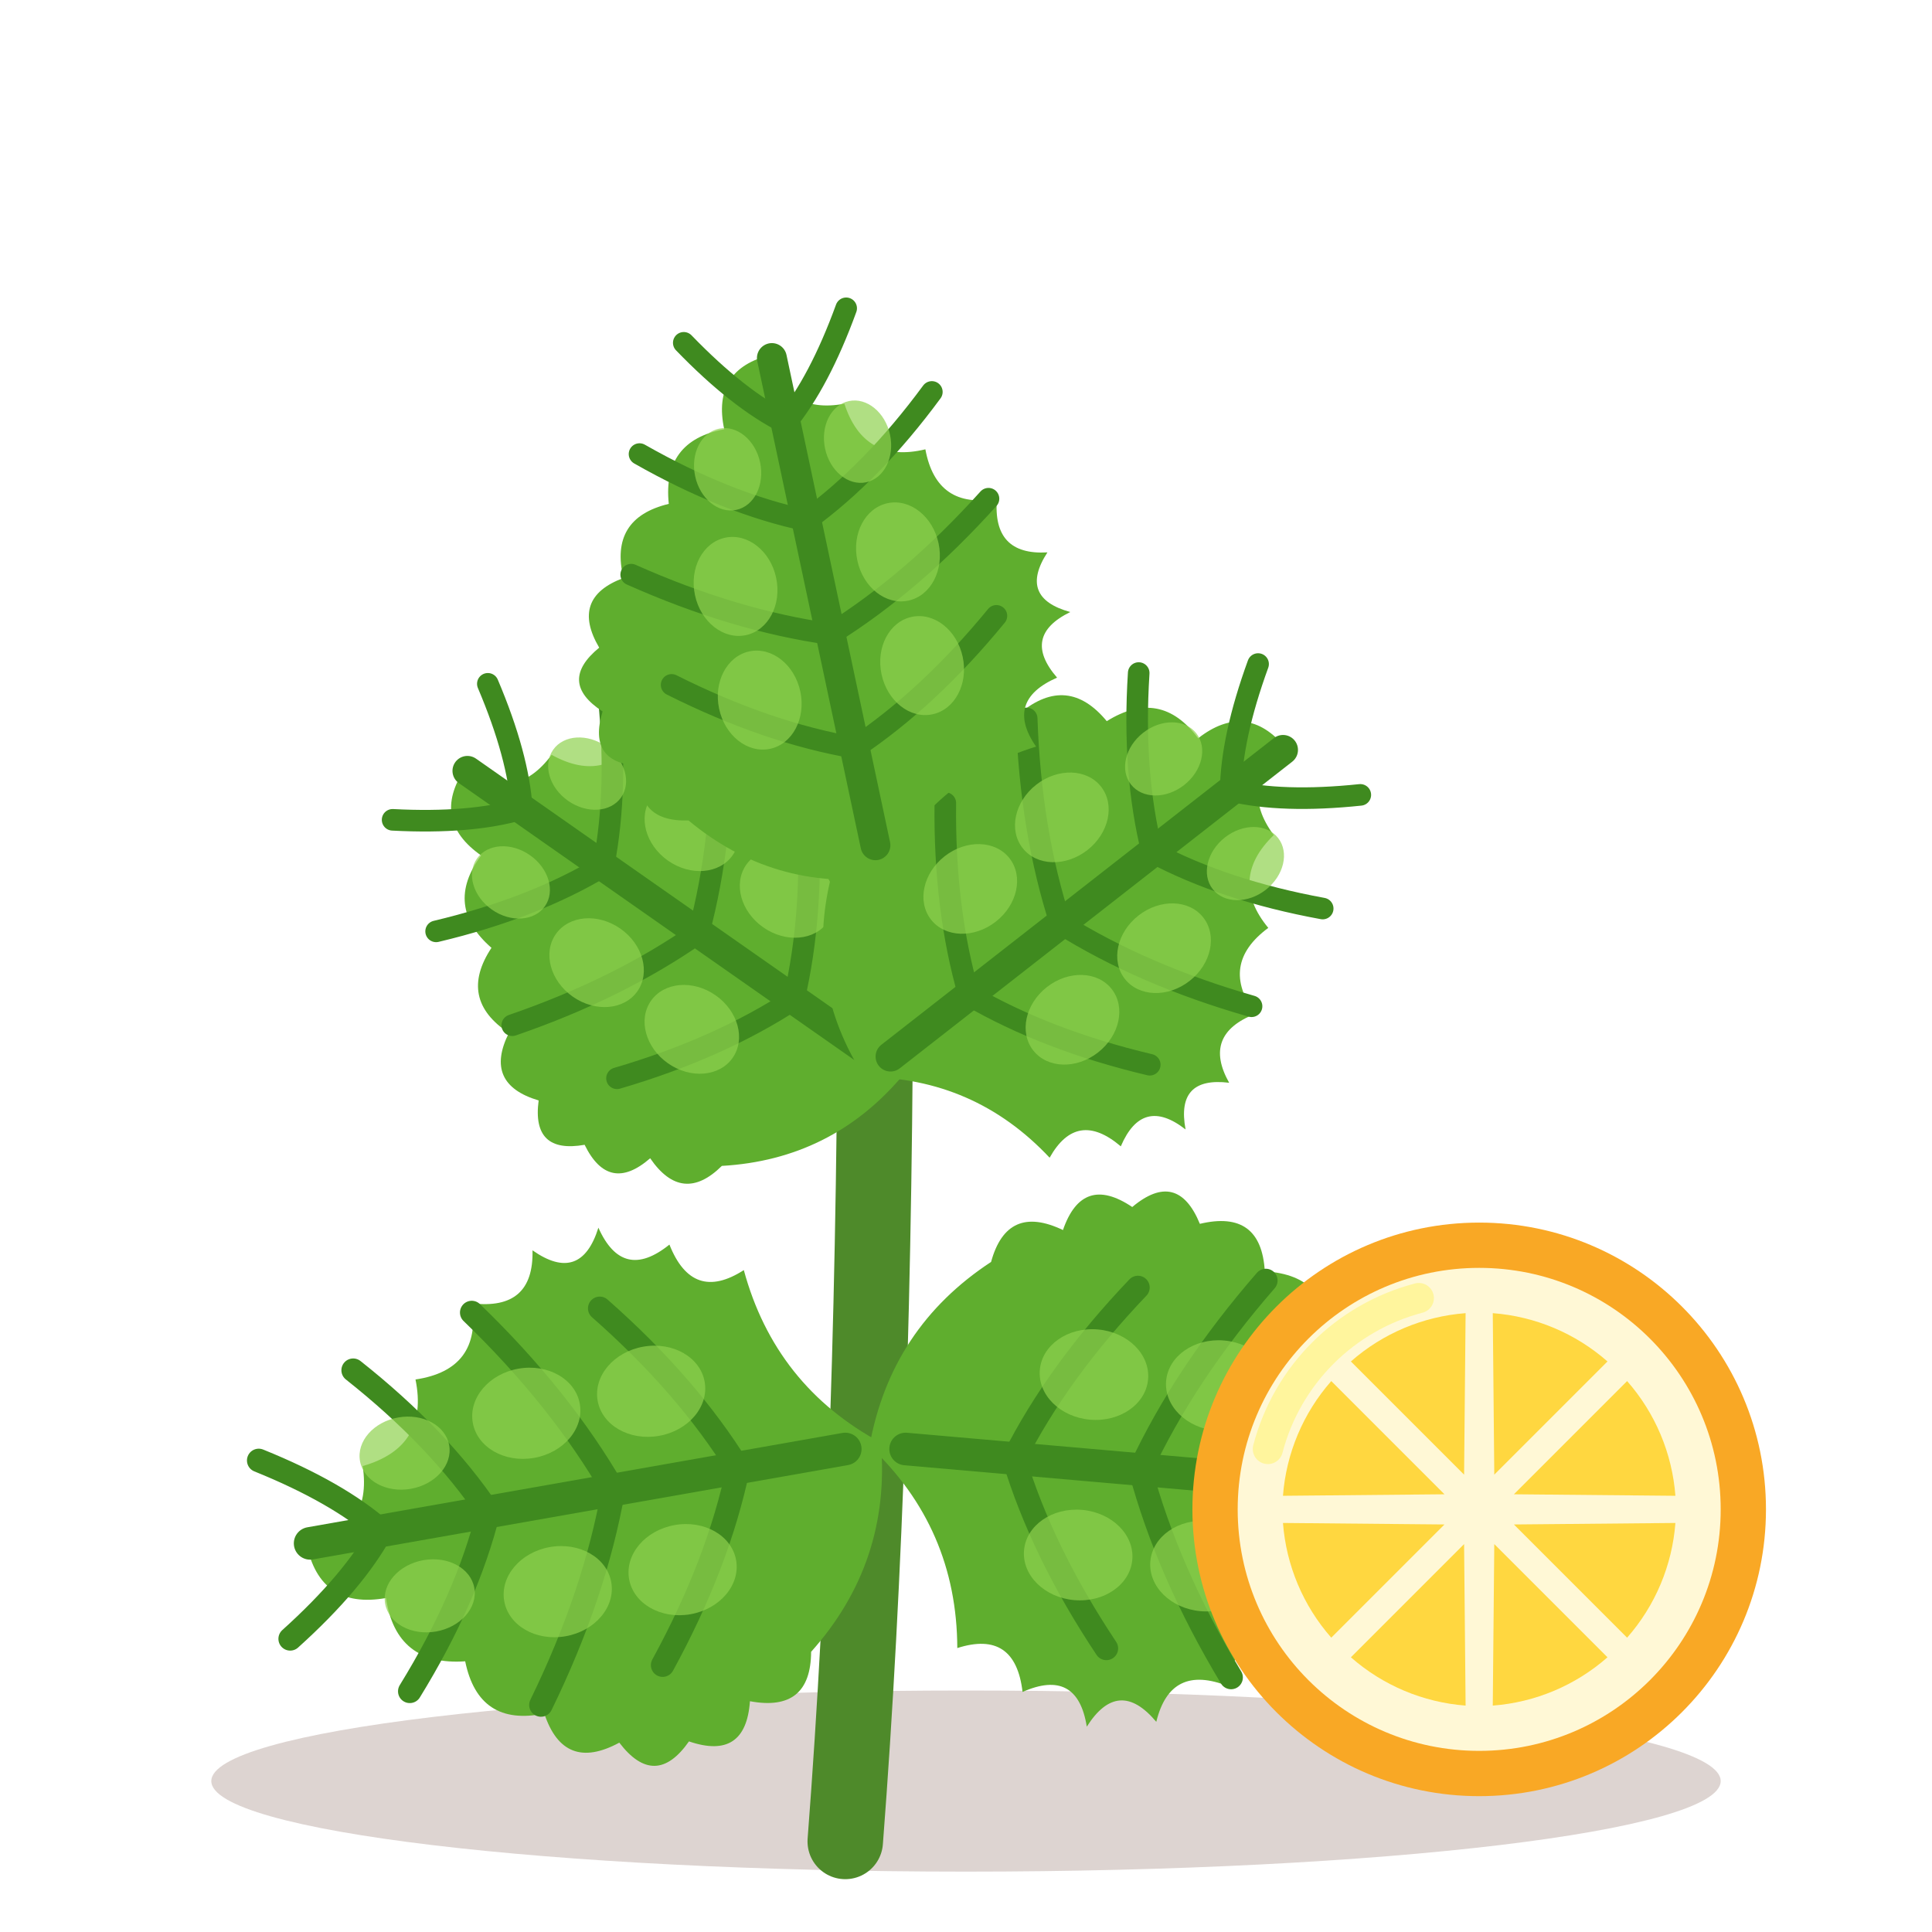
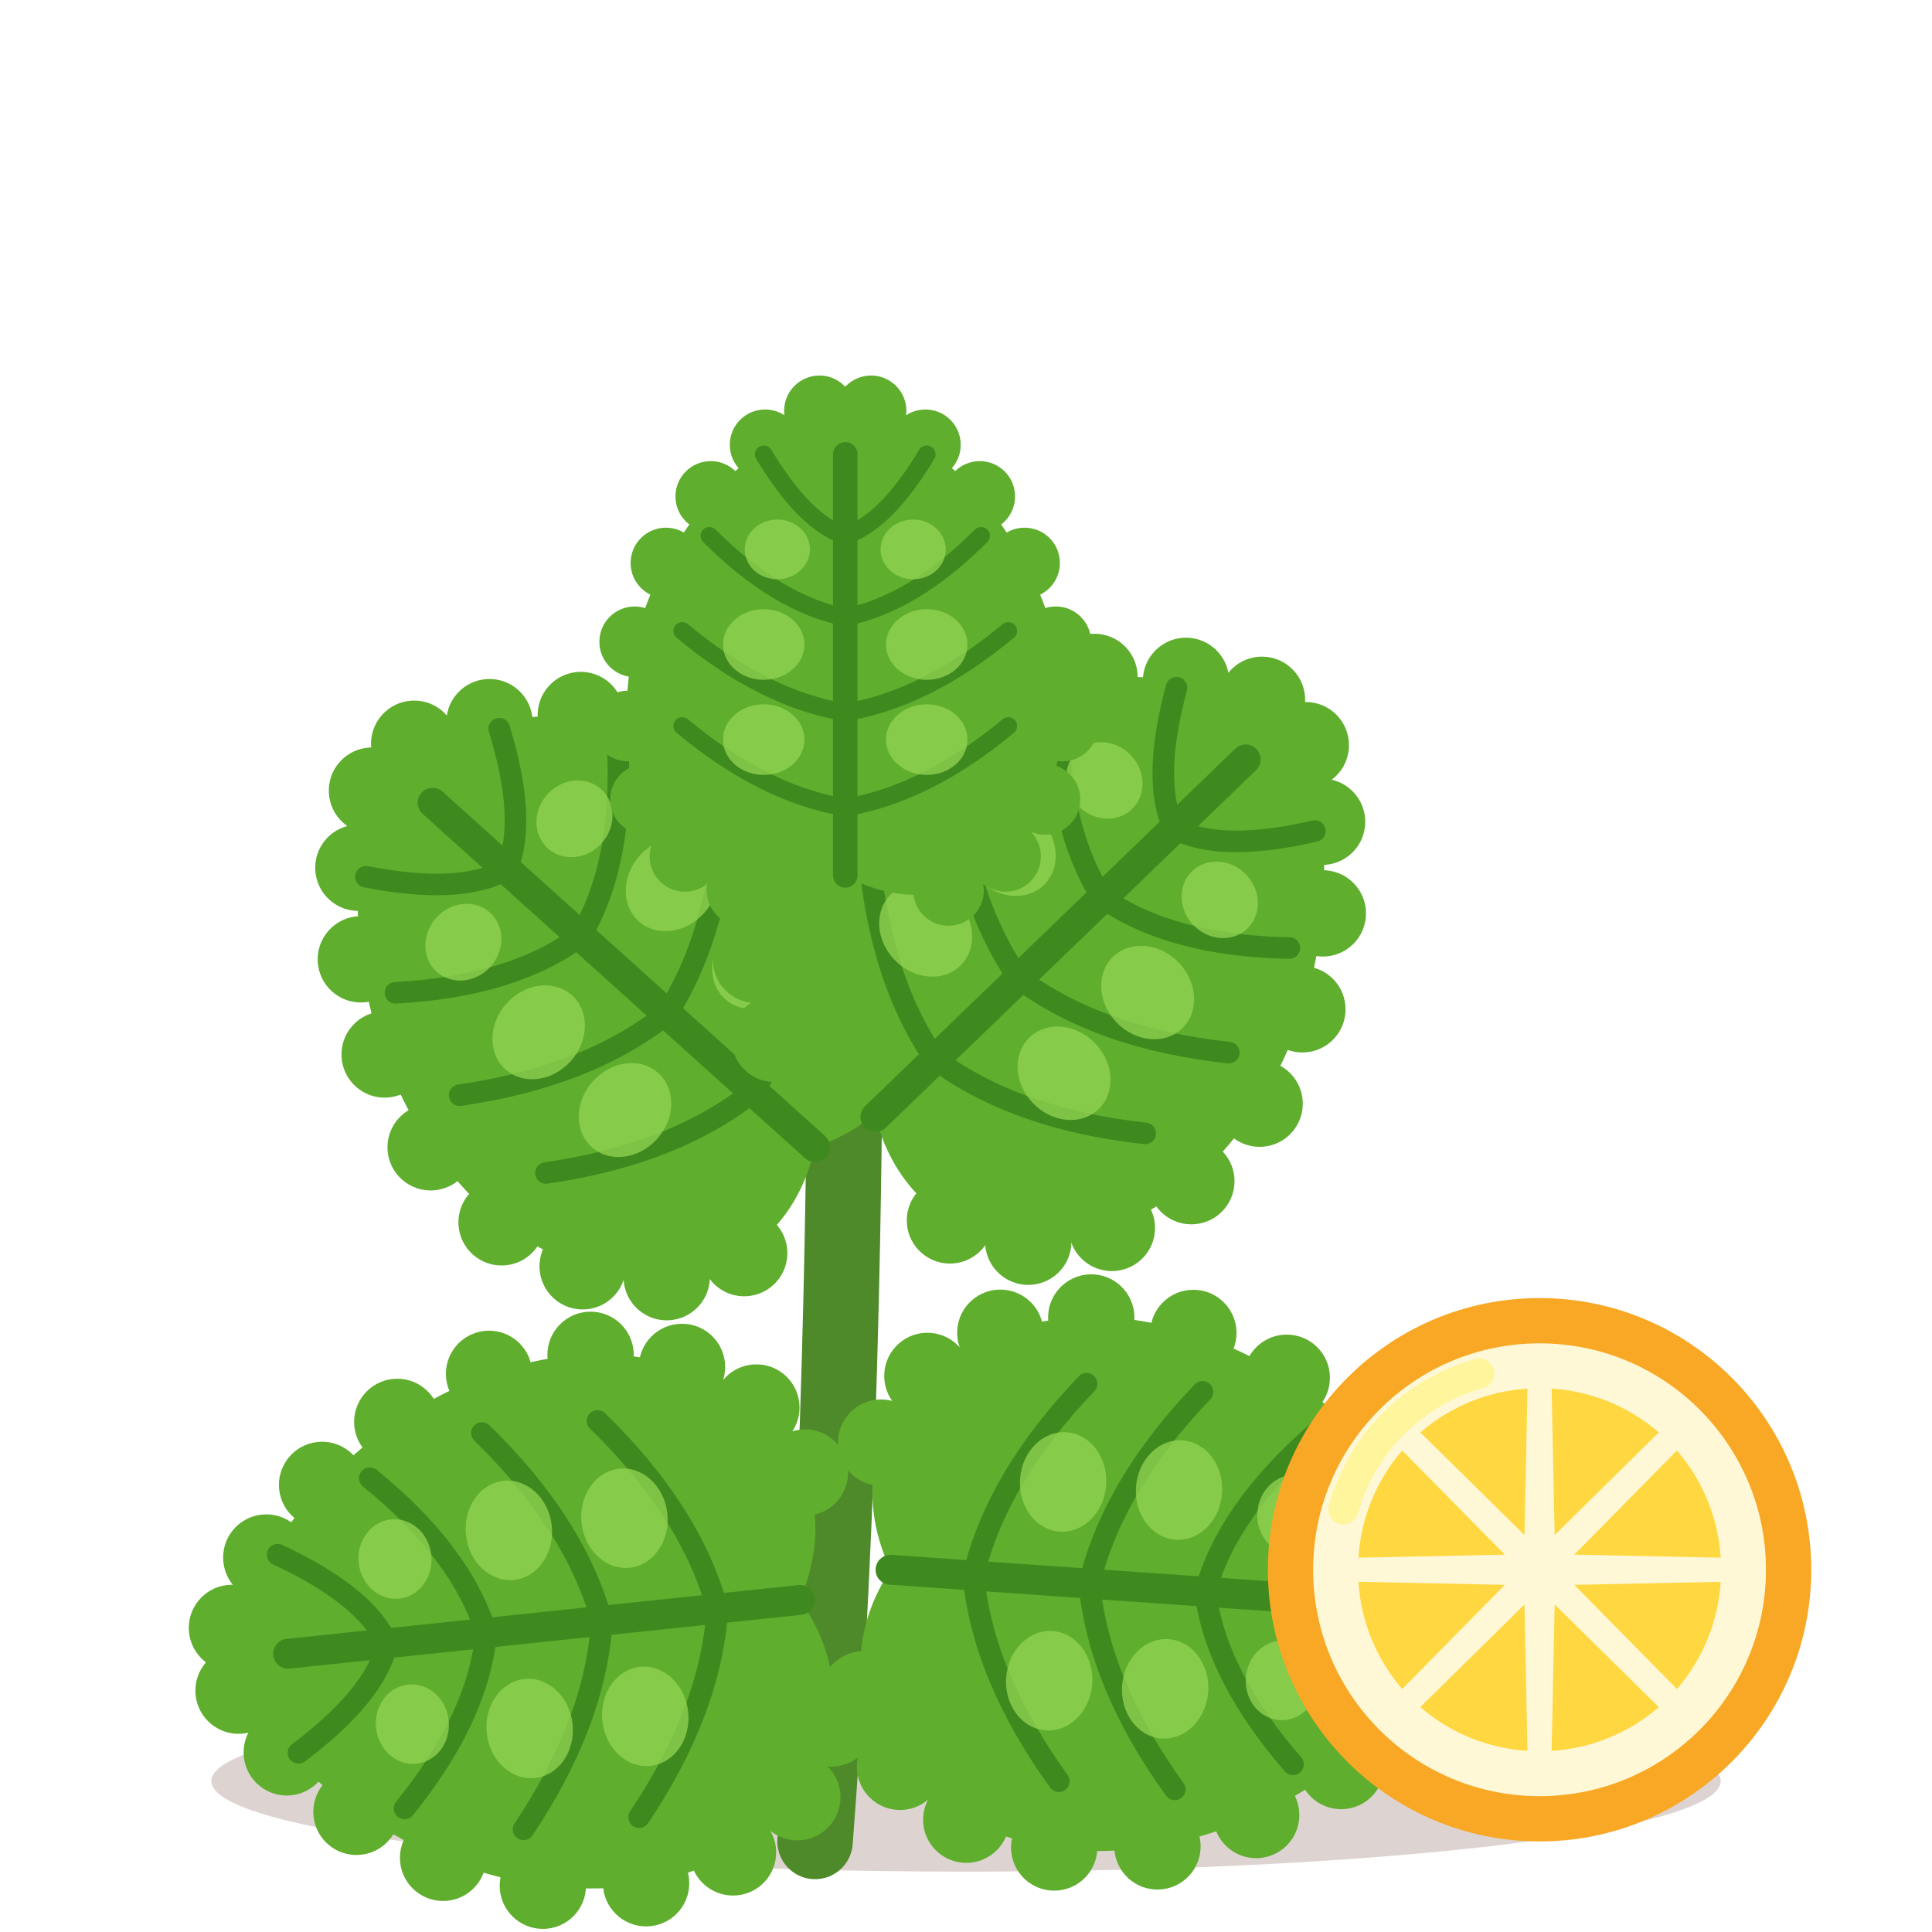
<svg xmlns="http://www.w3.org/2000/svg" viewBox="0 0 128 128">
  <defs>
    <g id="lb">
-       <path d="M0 2Q-6.6 1.4 -10.7 -3.8Q-14 -4.4 -12.8 -7.6Q-16 -8.4 -14.4 -11.3Q-16.7 -13.6 -13.8 -15.1Q-14.9 -18.4 -11.5 -18.9Q-11.6 -22.6 -7.9 -22.7Q-7.5 -26.5 -3.7 -26.4Q-3.7 -30.1 0 -30.2Q-2.6 -32.1 0 -34Q-2.6 -32.1 0 -30.2Q0 -26.5 3.7 -26.4Q4.1 -22.6 7.9 -22.7Q7.8 -19 11.5 -18.9Q10.5 -15.6 13.8 -15.1Q11.5 -12.8 14.4 -11.3Q11.2 -10.5 12.8 -7.6Q9.4 -6.9 10.7 -3.8Q4.1 -3.2 0 2Z" fill="#5fae2e" />
-       <path d="M0 0V-30" stroke="#3f8a1f" stroke-width="1.8" stroke-linecap="round" />
-       <path d="M0 -6Q5 -8 10 -12M0 -6Q-5 -8 -10 -12M0 -13Q5.5 -15 11 -19M0 -13Q-5.5 -15 -11 -19M0 -20Q4.5 -22 9 -26M0 -20Q-4.5 -22 -9 -26M0 -26Q2.5 -28 5 -32M0 -26Q-2.5 -28 -5 -32" stroke="#3f8a1f" stroke-width="1.3" fill="none" stroke-linecap="round" />
-       <g fill="#8fd14f" opacity=".7">
-         <ellipse cx="5" cy="-10" rx="2.5" ry="3" />
-         <ellipse cx="-5" cy="-10" rx="2.5" ry="3" />
-         <ellipse cx="5" cy="-17" rx="2.5" ry="3" />
-         <ellipse cx="-5" cy="-17" rx="2.5" ry="3" />
-         <ellipse cx="4" cy="-24" rx="2" ry="2.5" />
-         <ellipse cx="-4" cy="-24" rx="2" ry="2.5" />
+       <g fill="#5fae2e">
+         <circle cx="-7.6" cy="1.1" r="2.6" />
+         <circle cx="-11.8" cy="-1.4" r="2.6" />
+         <circle cx="-14.7" cy="-5.6" r="2.6" />
+         <circle cx="-16" cy="-11" r="2.6" />
+         <circle cx="-15.5" cy="-17.2" r="2.6" />
+         <circle cx="-13.2" cy="-23" r="2.6" />
+         <circle cx="-9.9" cy="-27.9" r="2.6" />
+         <circle cx="-5.9" cy="-31.7" r="2.6" />
+         <circle cx="-1.9" cy="-34.2" r="2.6" />
+         <circle cx="1.9" cy="-34.2" r="2.6" />
+         <circle cx="5.9" cy="-31.7" r="2.6" />
+         <circle cx="9.9" cy="-27.9" r="2.6" />
+         <circle cx="13.2" cy="-23" r="2.6" />
+         <circle cx="15.5" cy="-17.2" r="2.6" />
+         <circle cx="16" cy="-11" r="2.6" />
+         <circle cx="14.7" cy="-5.6" r="2.6" />
+         <circle cx="11.8" cy="-1.4" r="2.6" />
+         <circle cx="7.6" cy="1.1" r="2.6" />
+         <path d="M0 0C-9 5 -17 -4 -16 -14C-15 -25 -6 -33 0 -35C6 -33 15 -25 16 -14C17 -4 9 5 0 0Z" />
+       </g>
+       <path d="M0 0V-31" stroke="#3f8a1f" stroke-width="1.8" stroke-linecap="round" />
+       <path d="M0 -5Q6 -6 12 -11M0 -5Q-6 -6 -12 -11M0 -12Q6 -13 12 -18M0 -12Q-6 -13 -12 -18M0 -19Q5 -20 10 -25M0 -19Q-5 -20 -10 -25M0 -25Q3 -26 6 -31M0 -25Q-3 -26 -6 -31" stroke="#3f8a1f" stroke-width="1.3" fill="none" stroke-linecap="round" />
+       <g fill="#93d453" opacity=".75">
+         <ellipse cx="6" cy="-10" rx="3" ry="2.6" />
+         <ellipse cx="-6" cy="-10" rx="3" ry="2.6" />
+         <ellipse cx="6" cy="-17" rx="3" ry="2.6" />
+         <ellipse cx="-6" cy="-17" rx="3" ry="2.6" />
+         <ellipse cx="5" cy="-24" rx="2.4" ry="2.2" />
+         <ellipse cx="-5" cy="-24" rx="2.4" ry="2.2" />
      </g>
    </g>
  </defs>
  <ellipse cx="64" cy="118" rx="50" ry="6" fill="#8d6e63" opacity=".3" />
-   <path d="M56 122Q58 96 58 62" stroke="#4e8a2a" stroke-width="5" fill="none" stroke-linecap="round" />
-   <use href="#lb" transform="translate(56 96) rotate(-100) scale(1.2)" />
-   <use href="#lb" transform="translate(60 96) rotate(95) scale(1.2)" />
-   <use href="#lb" transform="translate(58 70) rotate(-55) scale(1.1)" />
-   <use href="#lb" transform="translate(59 70) rotate(52) scale(1.1)" />
-   <use href="#lb" transform="translate(58 56) rotate(-12) scale(1.1)" />
-   <circle cx="98" cy="100" r="19" fill="#f9a825" />
-   <circle cx="98" cy="100" r="16" fill="#fff8d6" />
-   <path d="M99 97.7L98.9 87A13 13 0 0 1 106.5 90.2Z" fill="#ffd740" />
-   <path d="M100.3 99L107.8 91.5A13 13 0 0 1 111 99.1Z" fill="#ffd740" />
-   <path d="M100.3 101L111 100.9A13 13 0 0 1 107.8 108.5Z" fill="#ffd740" />
-   <path d="M99 102.3L106.5 109.8A13 13 0 0 1 98.9 113Z" fill="#ffd740" />
-   <path d="M97 102.3L97.1 113A13 13 0 0 1 89.5 109.8Z" fill="#ffd740" />
-   <path d="M95.7 101L88.2 108.5A13 13 0 0 1 85 100.9Z" fill="#ffd740" />
-   <path d="M95.7 99L85 99.1A13 13 0 0 1 88.2 91.5Z" fill="#ffd740" />
-   <path d="M97 97.7L89.5 90.2A13 13 0 0 1 97.1 87Z" fill="#ffd740" />
-   <path d="M84 96A14 14 0 0 1 94 86" stroke="#fff59d" stroke-width="2" fill="none" stroke-linecap="round" />
+   <path d="M54 122Q56 96 56 62" stroke="#4e8a2a" stroke-width="5" fill="none" stroke-linecap="round" />
+   <use href="#lb" transform="translate(53 106) rotate(-96) scale(1.1)" />
+   <use href="#lb" transform="translate(59 104) rotate(94) scale(1.1)" />
+   <use href="#lb" transform="translate(54 76) rotate(-48) scale(1.1)" />
+   <use href="#lb" transform="translate(58 74) rotate(46) scale(1.1)" />
+   <use href="#lb" transform="translate(56 58) scale(0.9)" />
+   <circle cx="102" cy="104" r="18" fill="#f9a825" />
+   <circle cx="102" cy="104" r="15" fill="#fff8d6" />
+   <path d="M103 101.7L102.8 92A12 12 0 0 1 109.9 94.9Z" fill="#ffd740" />
+   <path d="M104.3 103L111.1 96.1A12 12 0 0 1 114 103.2Z" fill="#ffd740" />
+   <path d="M104.3 105L114 104.8A12 12 0 0 1 111.1 111.9Z" fill="#ffd740" />
+   <path d="M103 106.3L109.9 113.1A12 12 0 0 1 102.8 116Z" fill="#ffd740" />
+   <path d="M101 106.3L101.2 116A12 12 0 0 1 94.1 113.1Z" fill="#ffd740" />
+   <path d="M99.7 105L92.9 111.9A12 12 0 0 1 90 104.8Z" fill="#ffd740" />
+   <path d="M99.7 103L90 103.2A12 12 0 0 1 92.9 96.1Z" fill="#ffd740" />
+   <path d="M101 101.7L94.1 94.9A12 12 0 0 1 101.2 92Z" fill="#ffd740" />
+   <path d="M89 100A13 13 0 0 1 98 91" stroke="#fff59d" stroke-width="2" fill="none" stroke-linecap="round" />
</svg>
